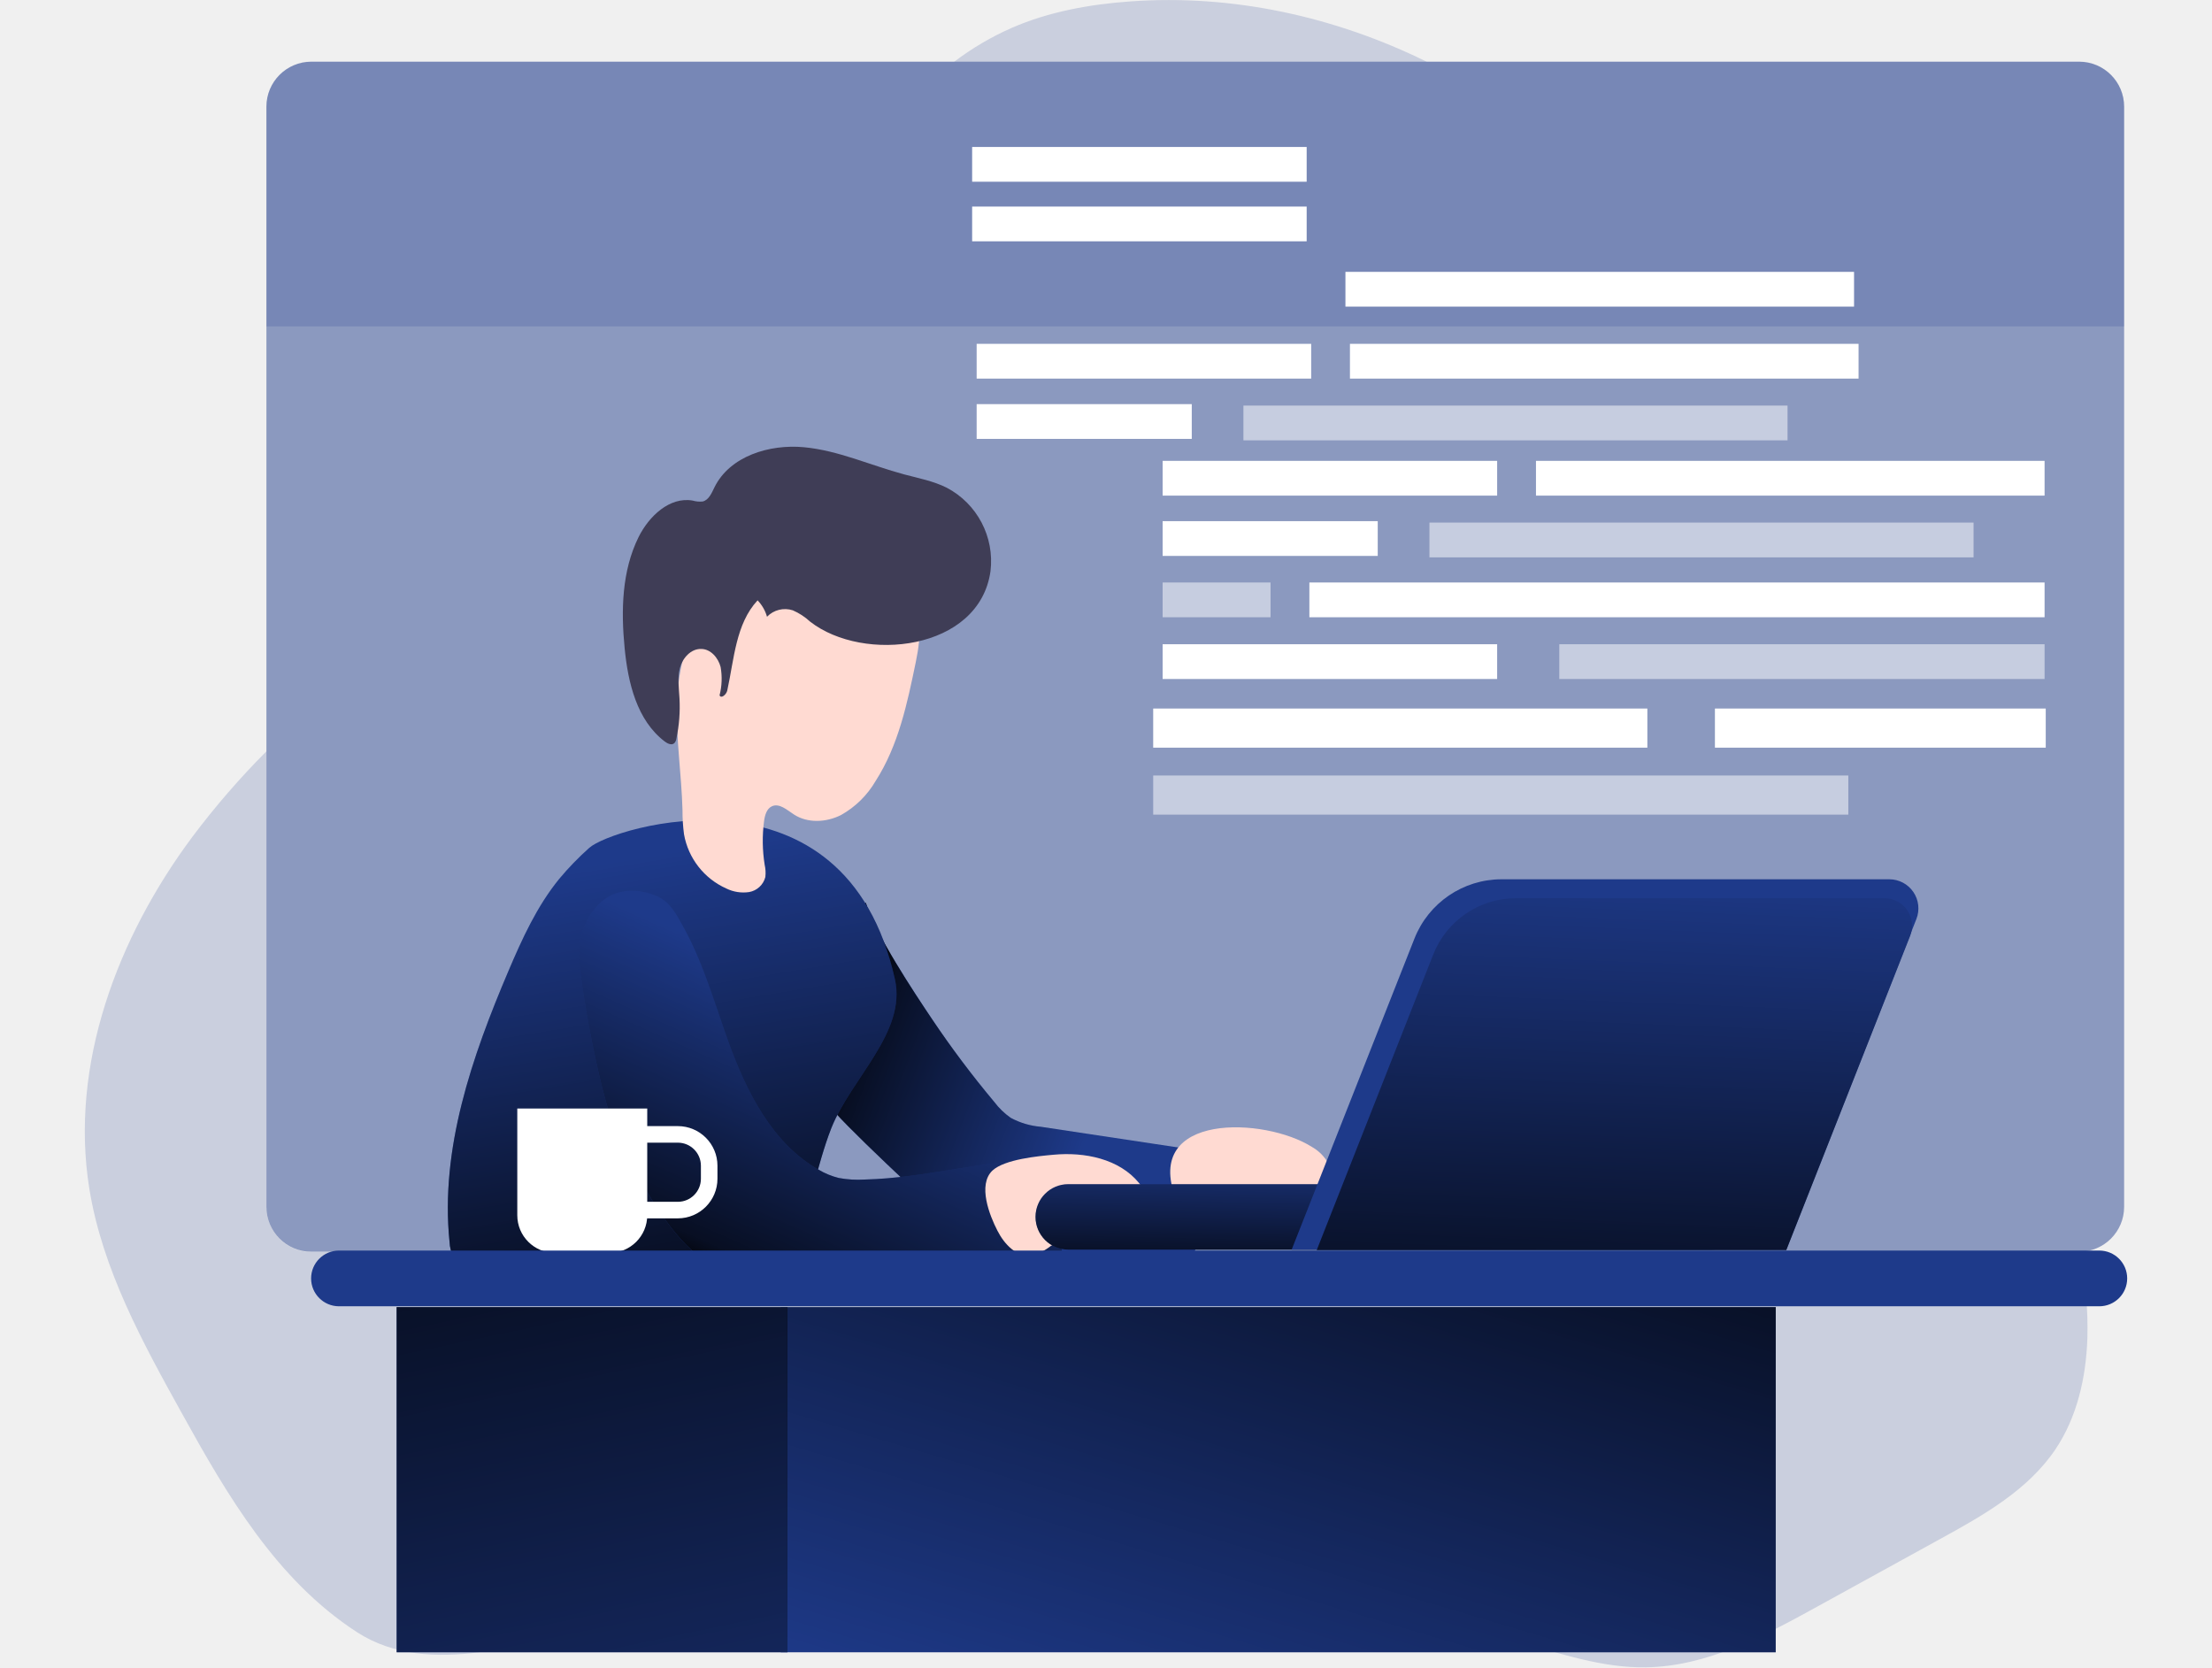
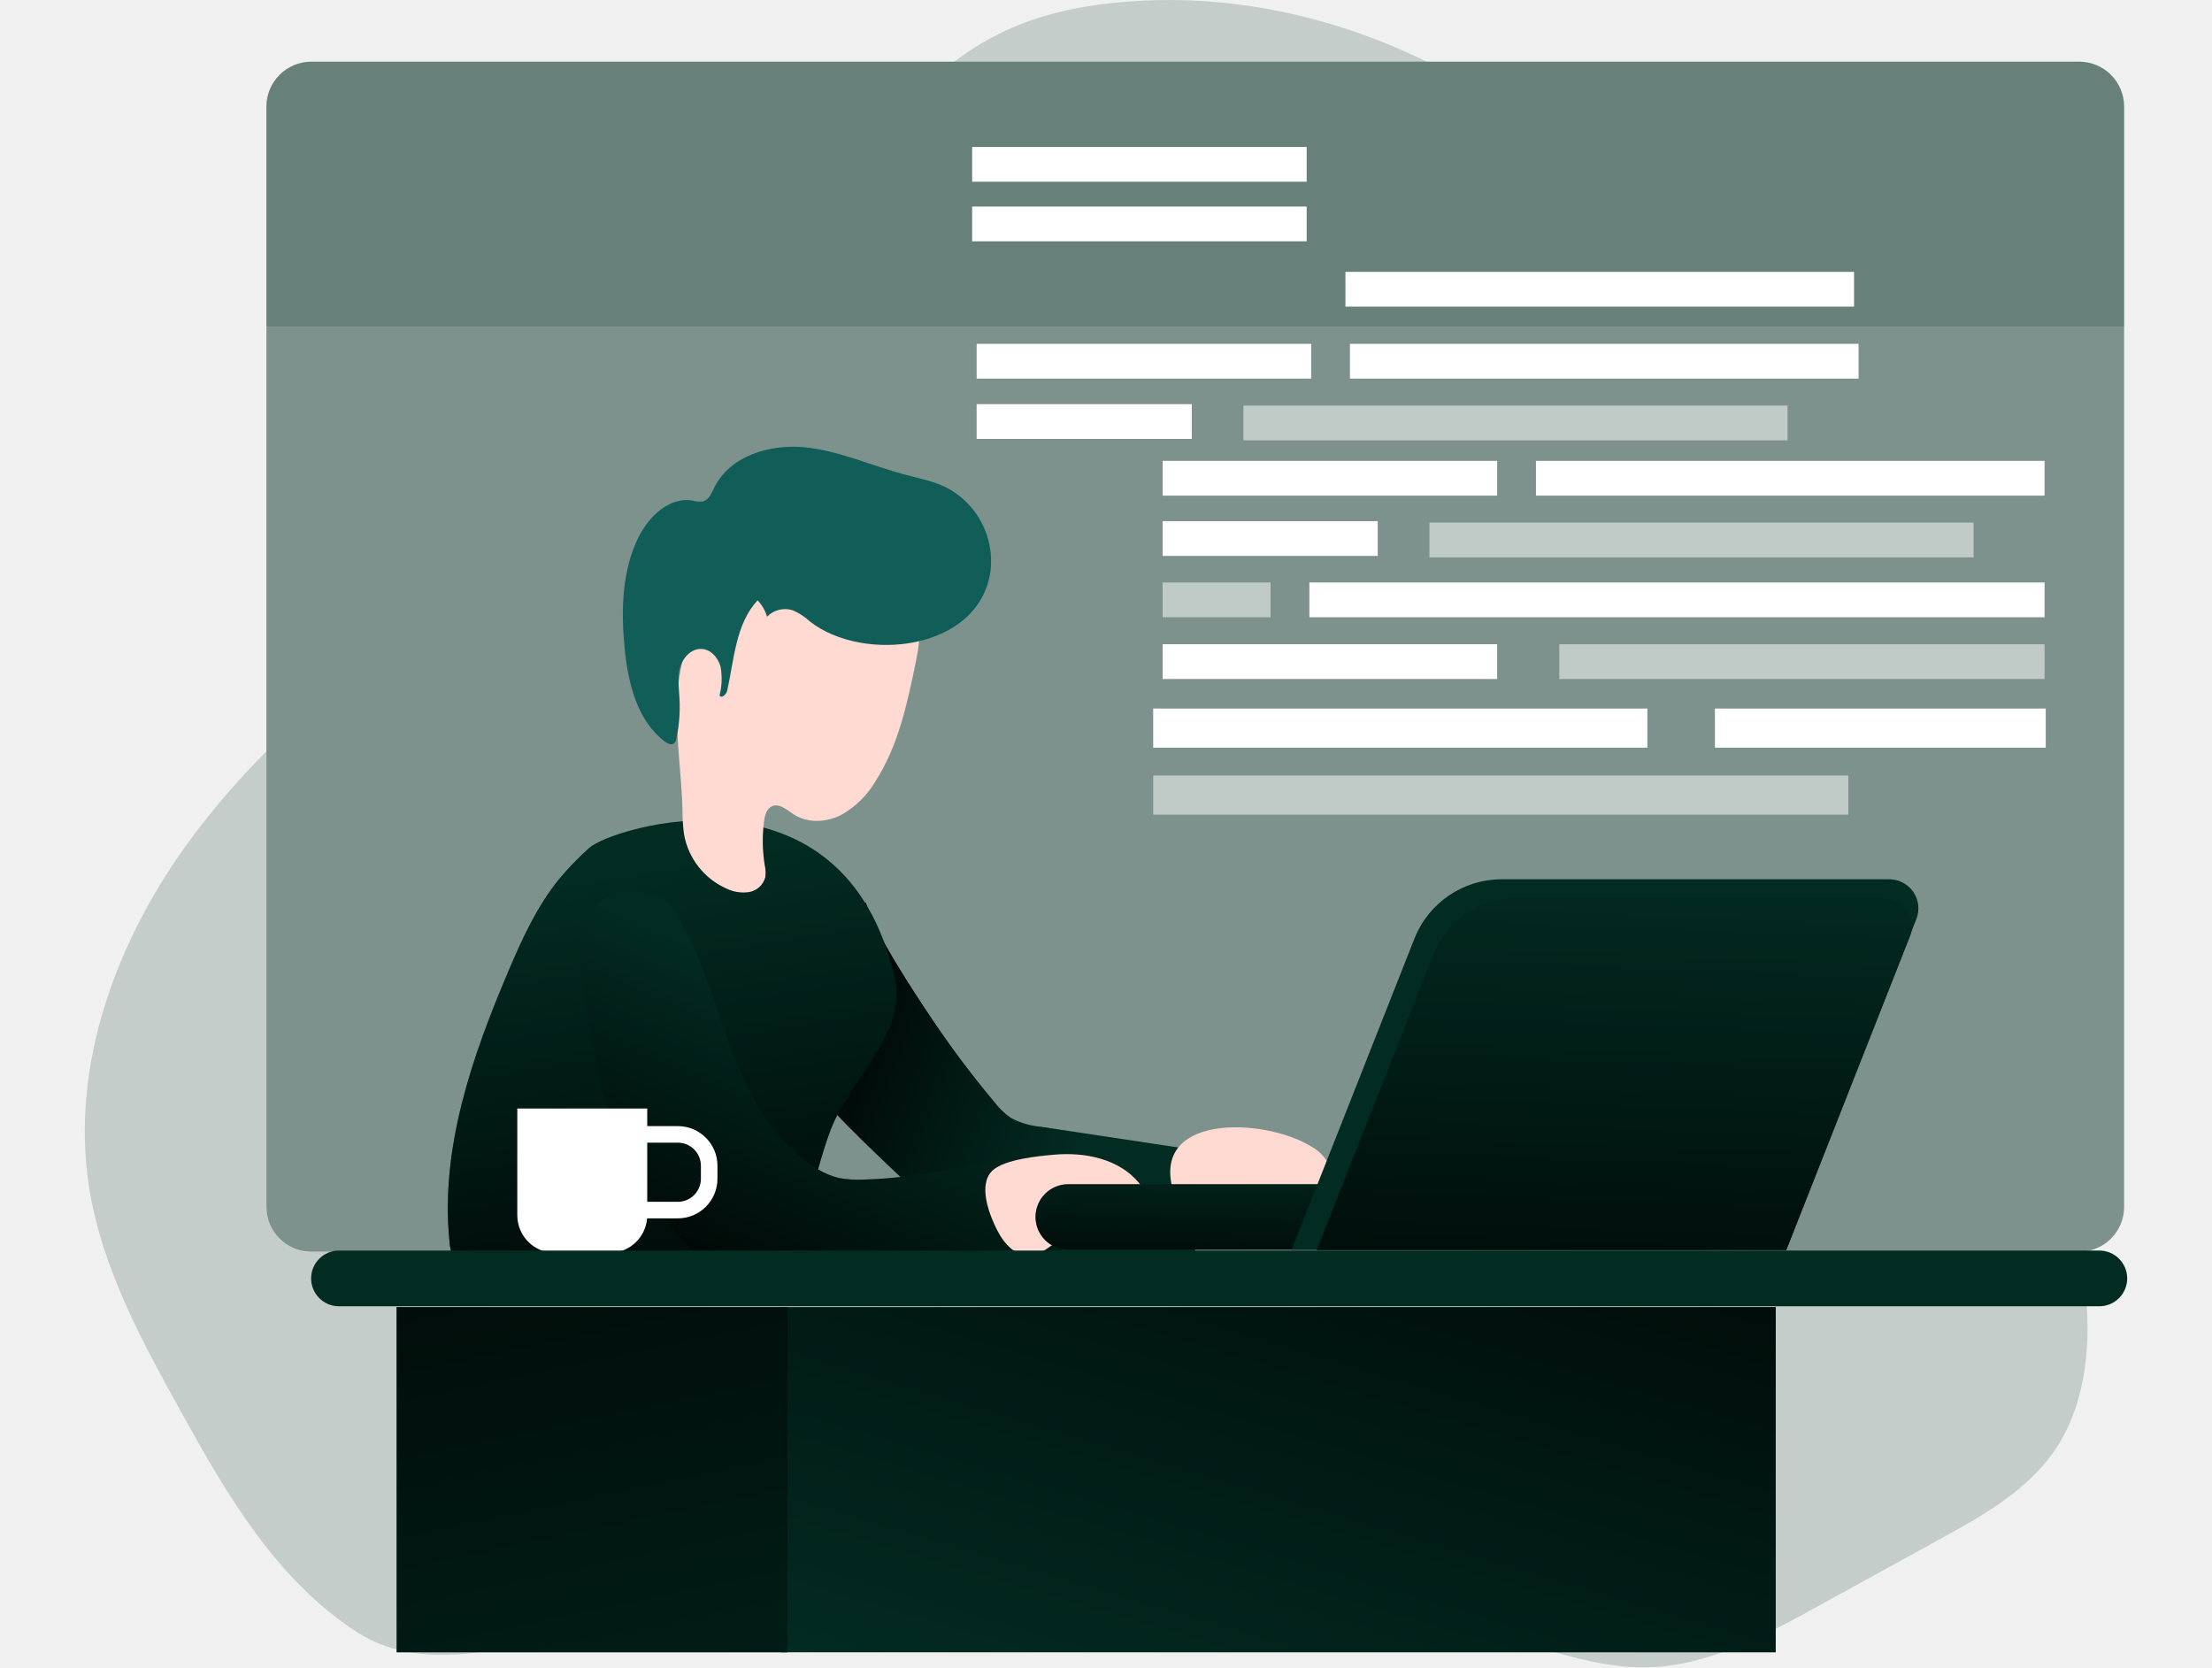
<svg xmlns="http://www.w3.org/2000/svg" xmlns:xlink="http://www.w3.org/1999/xlink" id="Layer_1" data-name="Layer 1" viewBox="0 0 407.22 332.41" width="406" height="306" class="illustration styles_illustrationTablet__1DWOa">
  <defs>
    <linearGradient id="linear-gradient" x1="154.44" y1="220.63" x2="204.69" y2="239.78" gradientUnits="userSpaceOnUse">
      <stop offset="0.01" />
      <stop offset="0.12" stop-opacity="0.75" />
      <stop offset="1" stop-opacity="0" />
    </linearGradient>
    <linearGradient id="linear-gradient-2" x1="128.92" y1="276.06" x2="113.67" y2="184.09" xlink:href="#linear-gradient" />
    <linearGradient id="linear-gradient-3" x1="134.36" y1="270.94" x2="159.48" y2="214.41" xlink:href="#linear-gradient" />
    <linearGradient id="linear-gradient-4" x1="262.98" y1="213.1" x2="219.92" y2="357.78" xlink:href="#linear-gradient" />
    <linearGradient id="linear-gradient-5" x1="85.31" y1="219.96" x2="127.03" y2="417.81" xlink:href="#linear-gradient" />
    <linearGradient id="linear-gradient-6" x1="264.92" y1="268.06" x2="265.51" y2="240.84" gradientTransform="translate(530.39 510.8) rotate(180)" xlink:href="#linear-gradient" />
    <linearGradient id="linear-gradient-7" x1="307.69" y1="284.87" x2="311.73" y2="182.58" xlink:href="#linear-gradient" />
  </defs>
-   <rect x="36.21" y="12.31" width="370.4" height="237.25" rx="8.95" fill="#1e3a8a" opacity="0.48" style="isolation: isolate;" />
-   <path d="M404.17,279.66c-.27,7.77-2.05,15.68-6.4,22.12-5.48,8.11-14.38,13.13-23,17.85l-24.44,13.45c-10.71,5.9-22,11.94-34.21,12.11-8.64.13-17-2.72-25.31-5.11C252,328.88,211.12,327.31,171,330.14c-20.55,1.45-41,4-61.36,7.07-16.29,2.42-35.84,10.47-50.53.94-16-10.4-25.82-27.24-34.86-43.59C16.38,280.37,8.4,265.83,5.8,249.82c-4-24.74,5.58-50.15,20.57-70.25a161.15,161.15,0,0,1,14.73-17V253.4a9,9,0,0,0,8.95,9H402.54A70.17,70.17,0,0,1,404.17,279.66Z" transform="translate(-4.89 -12.78)" fill="#1e3a8a" opacity="0.18" style="isolation: isolate;" />
-   <path d="M272.47,25.1H178.22a56.62,56.62,0,0,1,11.48-6.76c7.45-3.25,15.57-4.7,23.67-5.28C233.75,11.59,254.19,16.09,272.47,25.1Z" transform="translate(-4.89 -12.78)" fill="#1e3a8a" opacity="0.18" style="isolation: isolate;" />
-   <path d="M186.23,232.48a14.62,14.62,0,0,0,3.27,3.16,15.28,15.28,0,0,0,6,1.78l31.92,4.81a1.85,1.85,0,0,1,.89.3,1.82,1.82,0,0,1,.47,1.44,56.17,56.17,0,0,1-2.39,17.66,2.44,2.44,0,0,1-.65,1.24,2.56,2.56,0,0,1-1.46.44c-10.74.91-21.53.62-32.3.33a22,22,0,0,1-5.38-.59c-3-.84-5.45-2.89-7.71-5-4.85-4.51-24.48-22.64-25.67-25.1a67.19,67.19,0,0,1-3.8-10.92c-1-3.6,6.31-4.05,6.16-7.79a24.17,24.17,0,0,1,.92-7.66,13.08,13.08,0,0,1,3.2-5.92c1.1-1-.6-7.78.92-7.86,1.76,6,9.72,18,13.18,23.14A193.68,193.68,0,0,0,186.23,232.48Z" transform="translate(-4.89 -12.78)" fill="#1e3a8a" />
+   <rect x="36.21" y="12.31" width="370.4" height="237.25" rx="8.95" fill="#022c22" opacity="0.48" style="isolation: isolate;" />
+   <path d="M404.17,279.66c-.27,7.77-2.05,15.68-6.4,22.12-5.48,8.11-14.38,13.13-23,17.85l-24.44,13.45c-10.71,5.9-22,11.94-34.21,12.11-8.64.13-17-2.72-25.31-5.11C252,328.88,211.12,327.31,171,330.14c-20.55,1.45-41,4-61.36,7.07-16.29,2.42-35.84,10.47-50.53.94-16-10.4-25.82-27.24-34.86-43.59C16.38,280.37,8.4,265.83,5.8,249.82c-4-24.74,5.58-50.15,20.57-70.25a161.15,161.15,0,0,1,14.73-17V253.4a9,9,0,0,0,8.95,9H402.54A70.17,70.17,0,0,1,404.17,279.66Z" transform="translate(-4.89 -12.78)" fill="#022c22" opacity="0.18" style="isolation: isolate;" />
+   <path d="M272.47,25.1H178.22a56.62,56.62,0,0,1,11.48-6.76c7.45-3.25,15.57-4.7,23.67-5.28C233.75,11.59,254.19,16.09,272.47,25.1Z" transform="translate(-4.89 -12.78)" fill="#022c22" opacity="0.18" style="isolation: isolate;" />
+   <path d="M186.23,232.48a14.62,14.62,0,0,0,3.27,3.16,15.28,15.28,0,0,0,6,1.78l31.92,4.81a1.85,1.85,0,0,1,.89.3,1.82,1.82,0,0,1,.47,1.44,56.17,56.17,0,0,1-2.39,17.66,2.44,2.44,0,0,1-.65,1.24,2.56,2.56,0,0,1-1.46.44c-10.74.91-21.53.62-32.3.33a22,22,0,0,1-5.38-.59c-3-.84-5.45-2.89-7.71-5-4.85-4.51-24.48-22.64-25.67-25.1a67.19,67.19,0,0,1-3.8-10.92c-1-3.6,6.31-4.05,6.16-7.79a24.17,24.17,0,0,1,.92-7.66,13.08,13.08,0,0,1,3.2-5.92c1.1-1-.6-7.78.92-7.86,1.76,6,9.72,18,13.18,23.14A193.68,193.68,0,0,0,186.23,232.48Z" transform="translate(-4.89 -12.78)" fill="#022c22" />
  <path d="M186.23,232.48a14.62,14.62,0,0,0,3.27,3.16,15.28,15.28,0,0,0,6,1.78l31.92,4.81a1.85,1.85,0,0,1,.89.3,1.82,1.82,0,0,1,.47,1.44,56.17,56.17,0,0,1-2.39,17.66,2.44,2.44,0,0,1-.65,1.24,2.56,2.56,0,0,1-1.46.44c-10.74.91-21.53.62-32.3.33a22,22,0,0,1-5.38-.59c-3-.84-5.45-2.89-7.71-5-4.85-4.51-24.48-22.64-25.67-25.1a67.19,67.19,0,0,1-3.8-10.92c-1-3.6,6.31-4.05,6.16-7.79a24.17,24.17,0,0,1,.92-7.66,13.08,13.08,0,0,1,3.2-5.92c1.1-1-.6-7.78.92-7.86,1.76,6,9.72,18,13.18,23.14A193.68,193.68,0,0,0,186.23,232.48Z" transform="translate(-4.89 -12.78)" fill="url(#linear-gradient)" />
-   <path d="M105.46,181.82a58.54,58.54,0,0,0-6,6.2c-4.42,5.43-7.36,11.89-10.1,18.33-7.29,17.14-13.64,35.47-11.75,54a7,7,0,0,0,.88,3.18,6.19,6.19,0,0,0,3.43,2.21c3.51,1.12,7.26,1.17,11,1.2,14.41.13,28.84.26,43.24-.44,2.23-.11,4.59-.28,6.44-1.54a10.44,10.44,0,0,0,3.14-3.93c3.87-7.28,5-15.7,8-23.36,4-10,15-19.09,12.68-29.63C156.5,163.29,110,177.69,105.46,181.82Z" transform="translate(-4.89 -12.78)" fill="#1e3a8a" />
+   <path d="M105.46,181.82a58.54,58.54,0,0,0-6,6.2c-4.42,5.43-7.36,11.89-10.1,18.33-7.29,17.14-13.64,35.47-11.75,54a7,7,0,0,0,.88,3.18,6.19,6.19,0,0,0,3.43,2.21c3.51,1.12,7.26,1.17,11,1.2,14.41.13,28.84.26,43.24-.44,2.23-.11,4.59-.28,6.44-1.54a10.44,10.44,0,0,0,3.14-3.93c3.87-7.28,5-15.7,8-23.36,4-10,15-19.09,12.68-29.63C156.5,163.29,110,177.69,105.46,181.82Z" transform="translate(-4.89 -12.78)" fill="#022c22" />
  <path d="M105.46,181.82a58.54,58.54,0,0,0-6,6.2c-4.42,5.43-7.36,11.89-10.1,18.33-7.29,17.14-13.64,35.47-11.75,54a7,7,0,0,0,.88,3.18,6.19,6.19,0,0,0,3.43,2.21c3.51,1.12,7.26,1.17,11,1.2,14.41.13,28.84.26,43.24-.44,2.23-.11,4.59-.28,6.44-1.54a10.44,10.44,0,0,0,3.14-3.93c3.87-7.28,5-15.7,8-23.36,4-10,15-19.09,12.68-29.63C156.5,163.29,110,177.69,105.46,181.82Z" transform="translate(-4.89 -12.78)" fill="url(#linear-gradient-2)" />
  <path d="M170.58,144.75c-1.69,8.21-3.46,16.64-8,23.71a18.36,18.36,0,0,1-6.93,6.82c-2.93,1.47-6.65,1.67-9.39-.13-1.37-.89-2.87-2.29-4.36-1.63-1.08.49-1.43,1.83-1.58,3a30.2,30.2,0,0,0,.12,8.65,7.31,7.31,0,0,1,.14,2.46,4.06,4.06,0,0,1-3.25,3,7.75,7.75,0,0,1-4.53-.71,14.64,14.64,0,0,1-8.44-10.82,35.06,35.06,0,0,1-.3-4.8c-.19-7.12-1.32-14.21-1.09-21.32s2-14.51,6.83-19.76a31.12,31.12,0,0,1,9.76-6.76c5.45-2.6,11.53-4.43,17.49-3.48a16.62,16.62,0,0,1,11.57,7.72C171.74,135.49,171.75,139.06,170.58,144.75Z" transform="translate(-4.89 -12.78)" fill="#ffdad2" />
-   <path d="M185.47,126.66A16.55,16.55,0,0,0,176.72,110c-2.65-1.32-5.6-1.88-8.46-2.64-6.7-1.8-13.13-4.78-20-5.42s-14.77,1.77-17.83,8c-.56,1.14-1.11,2.52-2.34,2.82a5.13,5.13,0,0,1-2-.18c-4.59-.81-8.72,3.11-10.79,7.28-3.34,6.75-3.51,14.62-2.78,22.11.67,6.93,2.44,14.42,8,18.64.55.42,1.36.8,1.89.35a1.58,1.58,0,0,0,.43-.93,30.4,30.4,0,0,0,.62-8c-.11-2-.43-4.12.09-6.09s2.19-3.84,4.23-3.78c1.89,0,3.41,1.76,3.88,3.6a13.28,13.28,0,0,1-.21,5.64c.3.75,1.35-.15,1.53-.93,1.38-6.28,1.69-13.31,6.05-18a7.73,7.73,0,0,1,1.88,3.27,5,5,0,0,1,5.15-1.28,12.24,12.24,0,0,1,3.44,2.25C160.12,145,183.24,142.54,185.47,126.66Z" transform="translate(-4.89 -12.78)" fill="#3f3d56" />
-   <path d="M108.52,192.06c-3.36,2.44-5,6.73-5.1,10.87s4.28,30.41,8.41,37.87c3.2,5.8,9.87,20.94,20,25.12,3,1.24,47.35.72,67.93-1.51-.13-4.87-.37-9.74-.69-14.61a2.77,2.77,0,0,0-.55-1.79c-.52-.54-1.26-4.07-2-4.07-12,.05-24.1,3.72-36.1,4a21.12,21.12,0,0,1-5.21-.31,15,15,0,0,1-4-1.64c-9.26-5.24-14.38-15.53-18-25.54-2.77-7.72-5-15.71-9-22.92-1.42-2.57-2.69-5.07-5.49-6.2C115.43,190,111.57,189.85,108.52,192.06Z" transform="translate(-4.89 -12.78)" fill="#1e3a8a" />
+   <path d="M185.47,126.66A16.55,16.55,0,0,0,176.72,110c-2.65-1.32-5.6-1.88-8.46-2.64-6.7-1.8-13.13-4.78-20-5.42s-14.77,1.77-17.83,8c-.56,1.14-1.11,2.52-2.34,2.82a5.13,5.13,0,0,1-2-.18c-4.59-.81-8.72,3.11-10.79,7.28-3.34,6.75-3.51,14.62-2.78,22.11.67,6.93,2.44,14.42,8,18.64.55.42,1.36.8,1.89.35a1.58,1.58,0,0,0,.43-.93,30.4,30.4,0,0,0,.62-8c-.11-2-.43-4.12.09-6.09s2.19-3.84,4.23-3.78c1.89,0,3.41,1.76,3.88,3.6a13.28,13.28,0,0,1-.21,5.64c.3.75,1.35-.15,1.53-.93,1.38-6.28,1.69-13.31,6.05-18a7.73,7.73,0,0,1,1.88,3.27,5,5,0,0,1,5.15-1.28,12.24,12.24,0,0,1,3.44,2.25C160.12,145,183.24,142.54,185.47,126.66Z" transform="translate(-4.89 -12.78)" fill="#115e59" />
+   <path d="M108.52,192.06c-3.36,2.44-5,6.73-5.1,10.87s4.28,30.41,8.41,37.87c3.2,5.8,9.87,20.94,20,25.12,3,1.24,47.35.72,67.93-1.51-.13-4.87-.37-9.74-.69-14.61a2.77,2.77,0,0,0-.55-1.79c-.52-.54-1.26-4.07-2-4.07-12,.05-24.1,3.72-36.1,4a21.12,21.12,0,0,1-5.21-.31,15,15,0,0,1-4-1.64c-9.26-5.24-14.38-15.53-18-25.54-2.77-7.72-5-15.71-9-22.92-1.42-2.57-2.69-5.07-5.49-6.2C115.43,190,111.57,189.85,108.52,192.06Z" transform="translate(-4.89 -12.78)" fill="#022c22" />
  <path d="M108.52,192.06c-3.36,2.44-5,6.73-5.1,10.87s4.28,30.41,8.41,37.87c3.2,5.8,9.87,20.94,20,25.12,3,1.24,47.35.72,67.93-1.51-.13-4.87-.37-9.74-.69-14.61a2.77,2.77,0,0,0-.55-1.79c-.52-.54-1.26-4.07-2-4.07-12,.05-24.1,3.72-36.1,4a21.12,21.12,0,0,1-5.21-.31,15,15,0,0,1-4-1.64c-9.26-5.24-14.38-15.53-18-25.54-2.77-7.72-5-15.71-9-22.92-1.42-2.57-2.69-5.07-5.49-6.2C115.43,190,111.57,189.85,108.52,192.06Z" transform="translate(-4.89 -12.78)" fill="url(#linear-gradient-3)" />
  <path d="M198,243c6.23-.59,13.15.8,17.1,5.65a3,3,0,0,1,.78,1.6,2.68,2.68,0,0,1-.48,1.51c-2.33,3.87-7.39,4.79-11.64,6.32a30.22,30.22,0,0,0-6.29,3.12,10,10,0,0,1-3.76,1.86c-3,.45-5.49-2.23-6.85-4.91-1.56-3-4-9.16-1-12C188.31,243.9,194.92,243.28,198,243Z" transform="translate(-4.89 -12.78)" fill="#ffdad2" />
  <path d="M249.59,241.46a8.53,8.53,0,0,1,2.79,2.55,3.67,3.67,0,0,1,.26,3.63,5.05,5.05,0,0,1-1.87,1.68c-5.53,3.29-12.31,3.88-17.91,7A9.73,9.73,0,0,1,229,258a5.33,5.33,0,0,1-4.28-2,13.6,13.6,0,0,1-2.31-4.27C215.86,234.53,240.17,235.46,249.59,241.46Z" transform="translate(-4.89 -12.78)" fill="#ffdad2" />
  <path d="M86.23,221h25.91a0,0,0,0,1,0,0v21.28a7.5,7.5,0,0,1-7.5,7.5H93.73a7.5,7.5,0,0,1-7.5-7.5V221A0,0,0,0,1,86.23,221Z" fill="#fff" />
  <path d="M110.39,226.16h7.85a6.25,6.25,0,0,1,6.25,6.25V235a6.25,6.25,0,0,1-6.25,6.25h-7.85a0,0,0,0,1,0,0V226.16A0,0,0,0,1,110.39,226.16Z" fill="none" stroke="#fff" stroke-miterlimit="10" stroke-width="3.3" />
-   <rect x="45.12" y="249.32" width="362.1" height="11.11" rx="5.56" fill="#1e3a8a" />
-   <rect x="138.75" y="260.6" width="198.39" height="68.81" fill="#1e3a8a" />
-   <rect x="62.17" y="260.6" width="77.93" height="68.81" fill="#1e3a8a" />
+   <rect x="45.12" y="249.32" width="362.1" height="11.11" rx="5.56" fill="#022c22" />
+   <rect x="138.75" y="260.6" width="198.39" height="68.81" fill="#022c22" />
+   <rect x="62.17" y="260.6" width="77.93" height="68.81" fill="#022c22" />
  <rect x="140.06" y="260.6" width="197.09" height="68.81" fill="url(#linear-gradient-4)" />
  <rect x="62.17" y="260.6" width="77.93" height="68.81" fill="url(#linear-gradient-5)" />
-   <path d="M411.49,34.05v43.8H41.1V34.05a9,9,0,0,1,8.95-9H402.54A9,9,0,0,1,411.49,34.05Z" transform="translate(-4.89 -12.78)" fill="#1e3a8a" opacity="0.18" style="isolation: isolate;" />
-   <rect x="194.46" y="248.88" width="141.48" height="13.04" rx="6.52" transform="translate(525.5 498.01) rotate(-180)" fill="#1e3a8a" />
+   <path d="M411.49,34.05v43.8H41.1V34.05a9,9,0,0,1,8.95-9H402.54A9,9,0,0,1,411.49,34.05Z" transform="translate(-4.89 -12.78)" fill="#022c22" opacity="0.18" style="isolation: isolate;" />
+   <rect x="194.46" y="248.88" width="141.48" height="13.04" rx="6.52" transform="translate(525.5 498.01) rotate(-180)" fill="#022c22" />
  <rect x="194.46" y="248.88" width="141.48" height="13.04" rx="6.52" transform="translate(525.5 498.01) rotate(-180)" fill="url(#linear-gradient-6)" />
-   <path d="M245.51,261.93h98.57l26-65.93a5.8,5.8,0,0,0-5.39-7.92H287.34A18.68,18.68,0,0,0,270,199.9Z" transform="translate(-4.89 -12.78)" fill="#1e3a8a" />
-   <path d="M250.52,262h93.62l24.69-62.63a5.5,5.5,0,0,0-5.12-7.52H290.25a17.73,17.73,0,0,0-16.5,11.22Z" transform="translate(-4.89 -12.78)" fill="#1e3a8a" />
+   <path d="M245.51,261.93h98.57l26-65.93a5.8,5.8,0,0,0-5.39-7.92H287.34A18.68,18.68,0,0,0,270,199.9Z" transform="translate(-4.89 -12.78)" fill="#022c22" />
+   <path d="M250.52,262h93.62l24.69-62.63a5.5,5.5,0,0,0-5.12-7.52H290.25a17.73,17.73,0,0,0-16.5,11.22Z" transform="translate(-4.89 -12.78)" fill="#022c22" />
  <path d="M250.52,262h93.62l24.69-62.63a5.5,5.5,0,0,0-5.12-7.52H290.25a17.73,17.73,0,0,0-16.5,11.22Z" transform="translate(-4.89 -12.78)" fill="url(#linear-gradient-7)" />
  <rect x="213.02" y="154.61" width="138.6" height="7.8" fill="#fff" opacity="0.51" />
  <rect x="213.02" y="141.26" width="98.53" height="7.8" fill="#fff" />
  <rect x="325.02" y="141.26" width="65.96" height="7.8" fill="#fff" />
  <rect x="289.34" y="91.88" width="101.41" height="6.93" fill="#fff" />
  <rect x="268.1" y="104.19" width="108.49" height="6.93" fill="#fff" opacity="0.51" />
  <rect x="214.9" y="91.88" width="66.7" height="6.93" fill="#fff" />
  <rect x="244.16" y="116.13" width="146.59" height="6.93" fill="#fff" />
  <rect x="214.9" y="116.13" width="21.52" height="6.93" fill="#fff" opacity="0.51" />
  <rect x="293.99" y="128.44" width="96.76" height="6.93" fill="#fff" opacity="0.51" />
  <rect x="214.9" y="128.44" width="66.7" height="6.93" fill="#fff" />
  <rect x="214.9" y="103.9" width="42.89" height="6.93" fill="#fff" />
  <rect x="252.25" y="68.55" width="101.41" height="6.93" fill="#fff" />
  <rect x="231.01" y="80.86" width="108.49" height="6.93" fill="#fff" opacity="0.51" />
  <rect x="177.82" y="68.55" width="66.7" height="6.93" fill="#fff" />
  <rect x="251.35" y="54.2" width="101.41" height="6.93" fill="#fff" />
  <rect x="176.92" y="41.18" width="66.7" height="6.93" fill="#fff" />
  <rect x="176.92" y="29.3" width="66.7" height="6.93" fill="#fff" />
  <rect x="177.82" y="80.57" width="42.89" height="6.93" fill="#fff" />
</svg>
